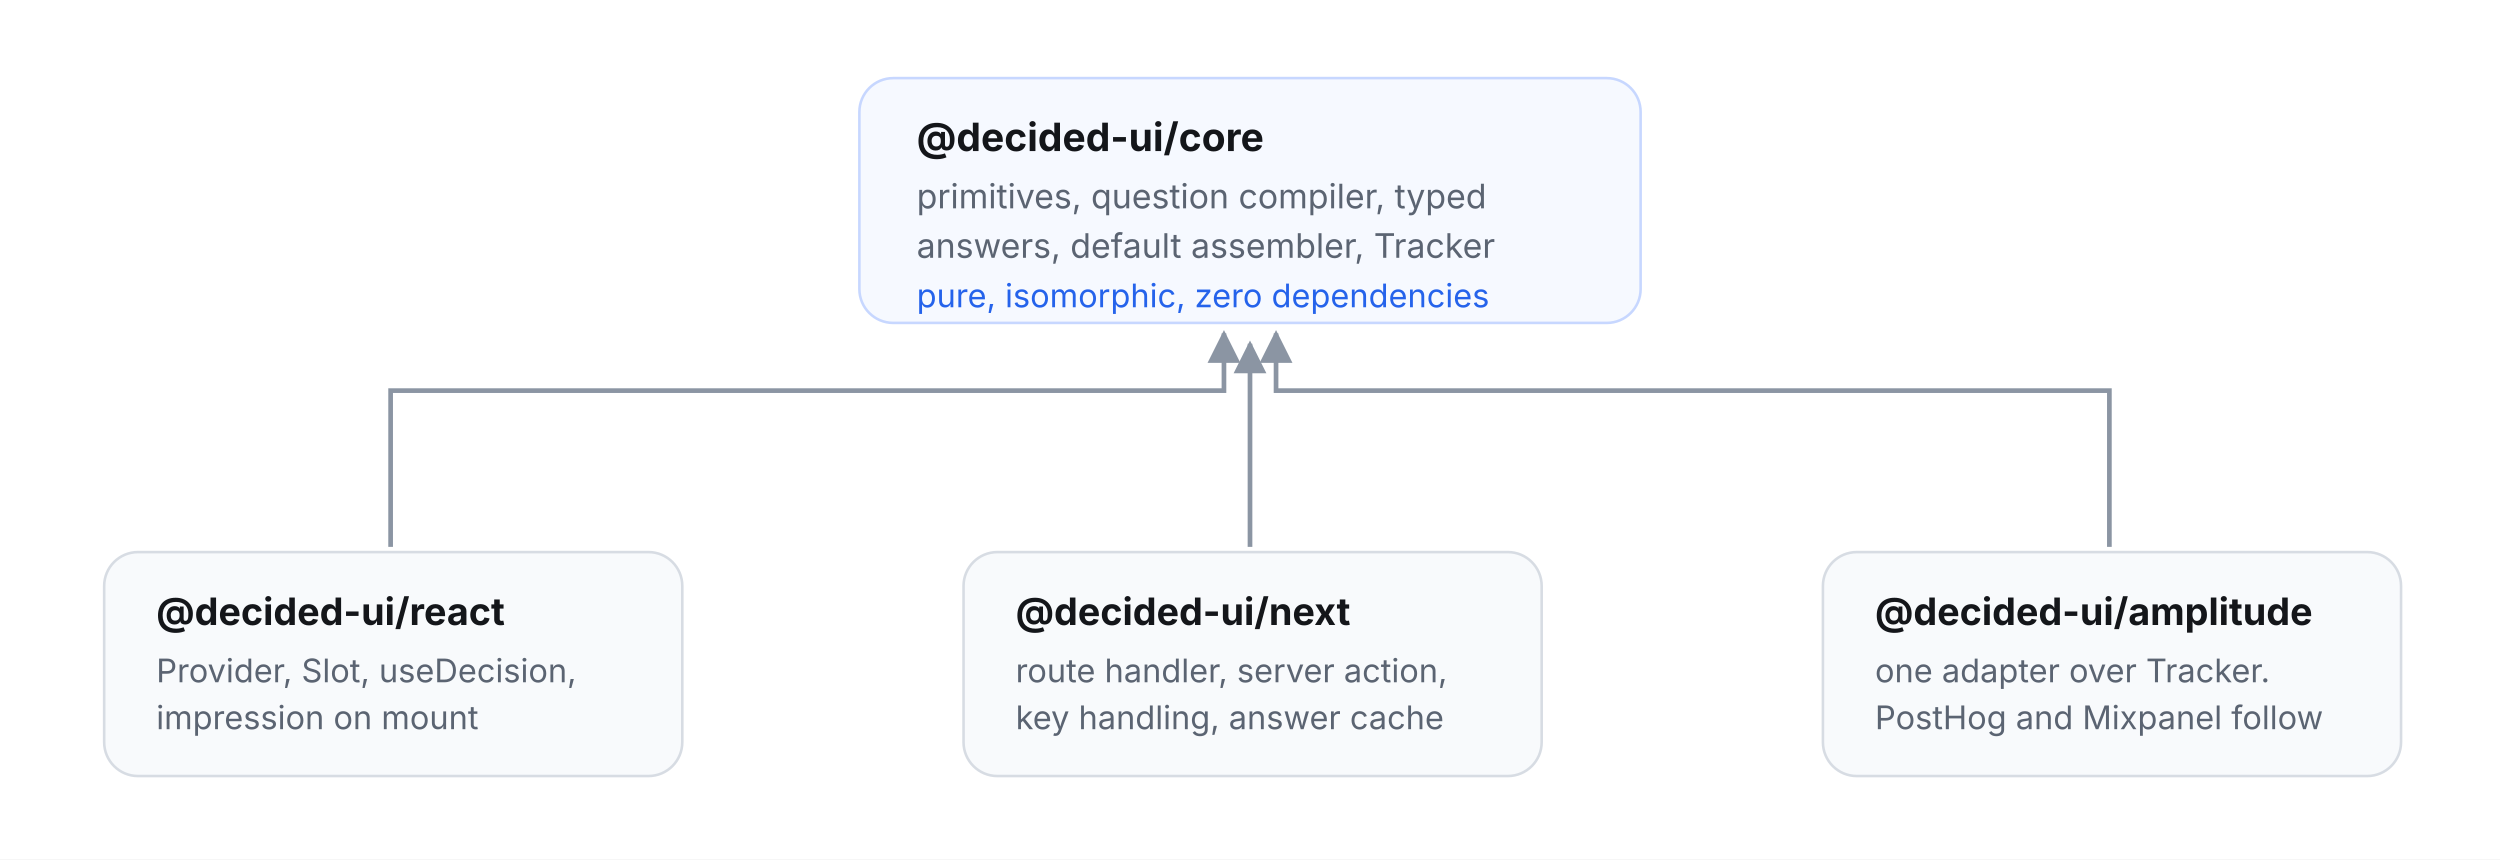
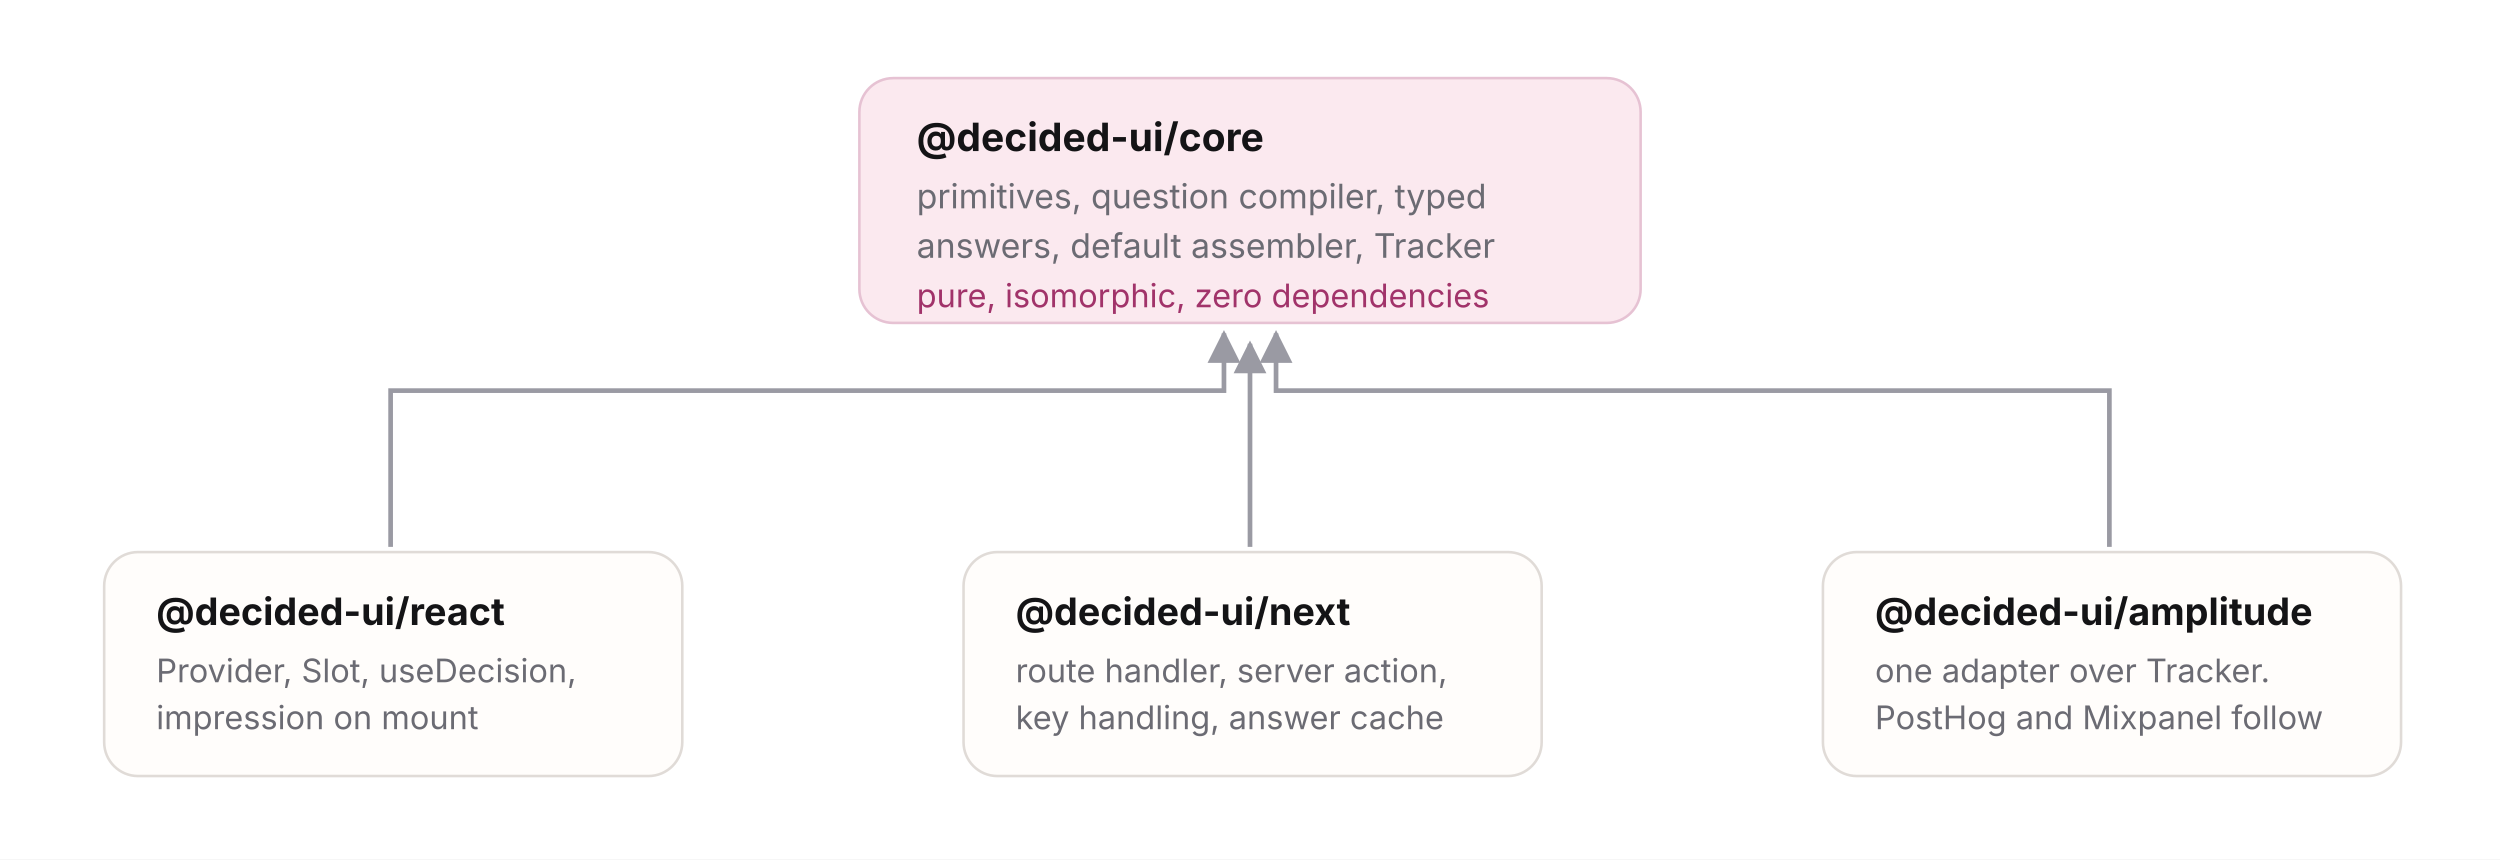
<svg xmlns="http://www.w3.org/2000/svg" viewBox="0 0 960 330" width="960" height="330" font-family="-apple-system,BlinkMacSystemFont,Segoe UI,system-ui,sans-serif" role="img" aria-label="Package dependency graph: react, next and amplitude all depend on core">
  <defs>
    <marker id="p" viewBox="0 0 10 10" refX="9" refY="5" markerWidth="7" markerHeight="7" orient="auto-start-reverse">
-       <path d="M0 0 L10 5 L0 10 z" fill="#8b95a3" />
+       <path d="M0 0 L10 5 L0 10 z" fill="#9a9aa3" />
    </marker>
  </defs>
  <rect width="960" height="330" fill="#fff" />
-   <rect x="330" y="30" width="300" height="94" rx="13" fill="#f6f9ff" stroke="#c7d7ff" />
-   <text x="352" y="58" font-size="15" font-weight="680" fill="#14161a">@decided-ui/core</text>
-   <text x="352" y="80" font-size="13" fill="#5b6472">primitives, question compiler, typed</text>
-   <text x="352" y="99" font-size="13" fill="#5b6472">answers, default assembler, Tracker</text>
-   <text x="352" y="118" font-size="12.5" fill="#2563eb">pure, isomorphic, zero dependencies</text>
-   <g stroke="#8b95a3" stroke-width="1.8" fill="none" marker-end="url(#p)">
+   <rect x="330" y="30" width="300" height="94" rx="13" fill="#fbe9ef" stroke="#e6c2d3" />
+   <text x="352" y="58" font-size="15" font-weight="680" fill="#141416">@decided-ui/core</text>
+   <text x="352" y="80" font-size="13" fill="#6b6b73">primitives, question compiler, typed</text>
+   <text x="352" y="99" font-size="13" fill="#6b6b73">answers, default assembler, Tracker</text>
+   <text x="352" y="118" font-size="12.5" fill="#a1336a">pure, isomorphic, zero dependencies</text>
+   <g stroke="#9a9aa3" stroke-width="1.8" fill="none" marker-end="url(#p)">
    <path d="M150 210 V150 H470 V128" />
    <path d="M480 210 V132" />
    <path d="M810 210 V150 H490 V128" />
  </g>
-   <rect x="40" y="212" width="222" height="86" rx="13" fill="#f8fafc" stroke="#d7dce3" />
-   <text x="60" y="240" font-size="14.5" font-weight="660" fill="#14161a">@decided-ui/react</text>
-   <text x="60" y="262" font-size="12.5" fill="#5b6472">Provider, Slot, useDecision,</text>
-   <text x="60" y="280" font-size="12.5" fill="#5b6472">impression on mount</text>
-   <rect x="370" y="212" width="222" height="86" rx="13" fill="#f8fafc" stroke="#d7dce3" />
-   <text x="390" y="240" font-size="14.5" font-weight="660" fill="#14161a">@decided-ui/next</text>
-   <text x="390" y="262" font-size="12.5" fill="#5b6472">route handler, server action,</text>
-   <text x="390" y="280" font-size="12.5" fill="#5b6472">key handling, answer cache</text>
-   <rect x="700" y="212" width="222" height="86" rx="13" fill="#f8fafc" stroke="#d7dce3" />
-   <text x="720" y="240" font-size="14.5" font-weight="660" fill="#14161a">@decided-ui/amplitude</text>
-   <text x="720" y="262" font-size="12.5" fill="#5b6472">one adapter over Tracker.</text>
-   <text x="720" y="280" font-size="12.5" fill="#5b6472">PostHog and Mixpanel follow</text>
+   <rect x="40" y="212" width="222" height="86" rx="13" fill="#fffdfb" stroke="#e0dbd7" />
+   <text x="60" y="240" font-size="14.5" font-weight="660" fill="#141416">@decided-ui/react</text>
+   <text x="60" y="262" font-size="12.5" fill="#6b6b73">Provider, Slot, useDecision,</text>
+   <text x="60" y="280" font-size="12.5" fill="#6b6b73">impression on mount</text>
+   <rect x="370" y="212" width="222" height="86" rx="13" fill="#fffdfb" stroke="#e0dbd7" />
+   <text x="390" y="240" font-size="14.5" font-weight="660" fill="#141416">@decided-ui/next</text>
+   <text x="390" y="262" font-size="12.5" fill="#6b6b73">route handler, server action,</text>
+   <text x="390" y="280" font-size="12.5" fill="#6b6b73">key handling, answer cache</text>
+   <rect x="700" y="212" width="222" height="86" rx="13" fill="#fffdfb" stroke="#e0dbd7" />
+   <text x="720" y="240" font-size="14.5" font-weight="660" fill="#141416">@decided-ui/amplitude</text>
+   <text x="720" y="262" font-size="12.5" fill="#6b6b73">one adapter over Tracker.</text>
+   <text x="720" y="280" font-size="12.5" fill="#6b6b73">PostHog and Mixpanel follow</text>
</svg>
